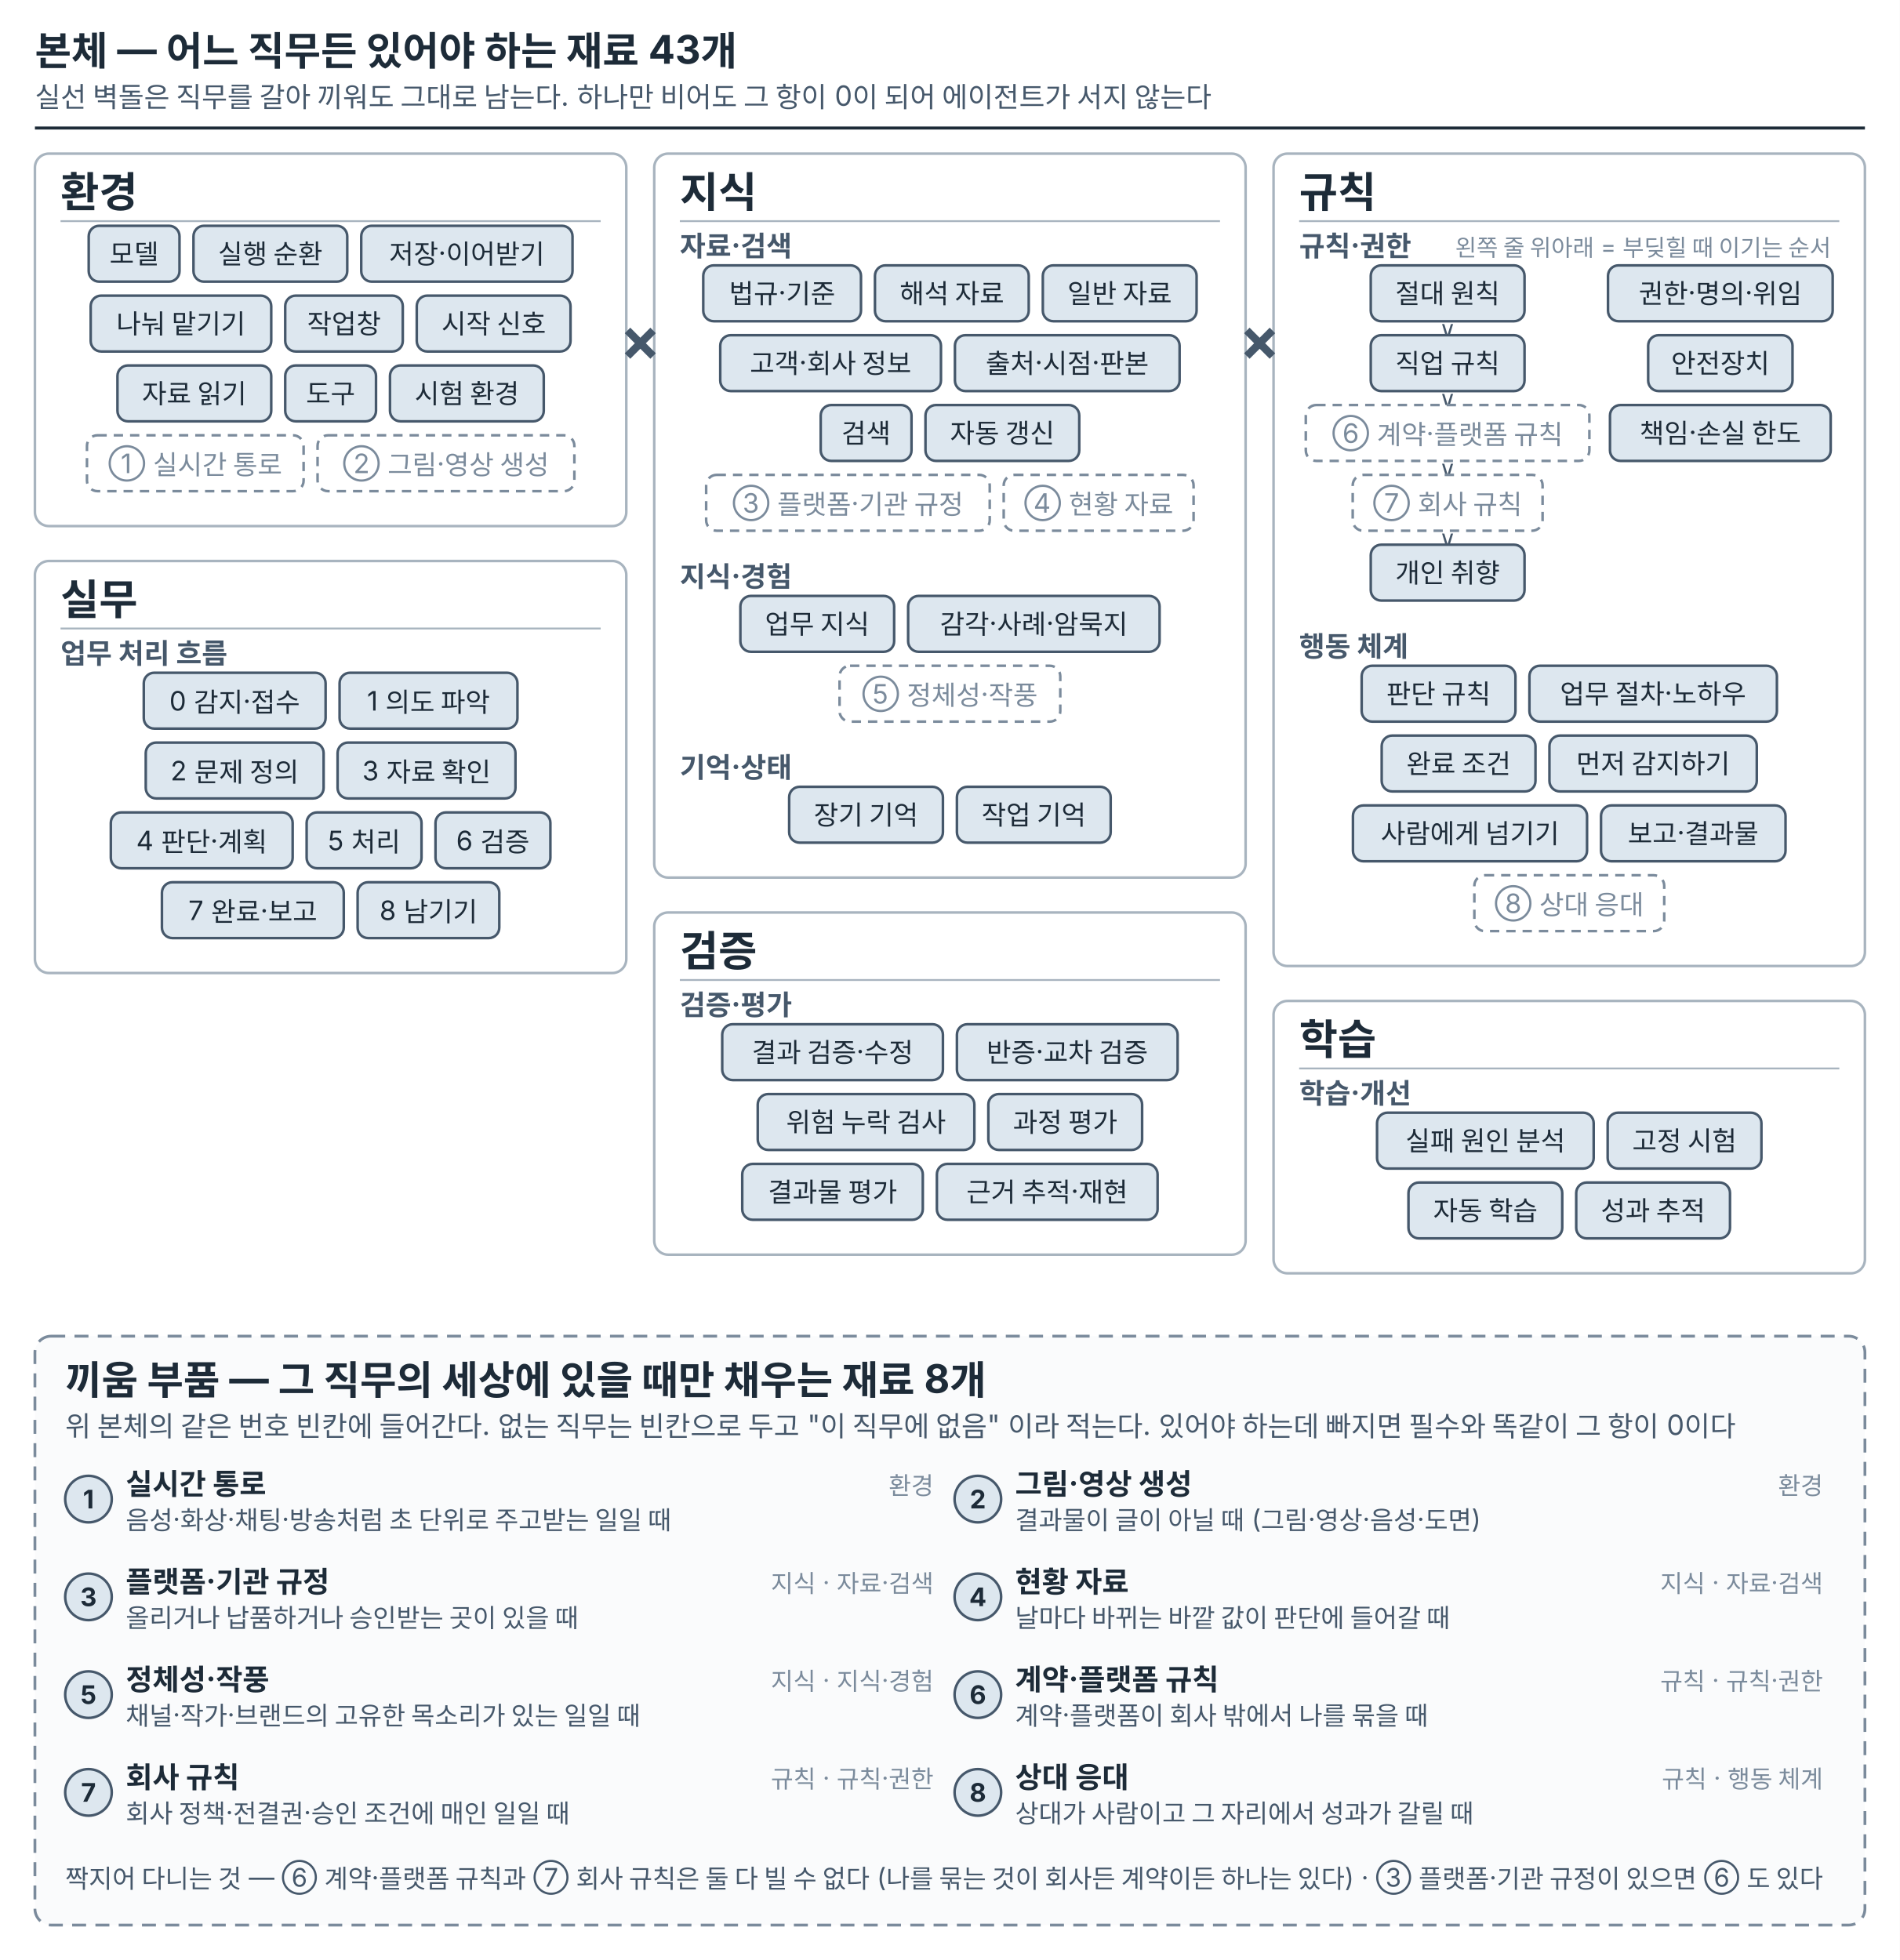
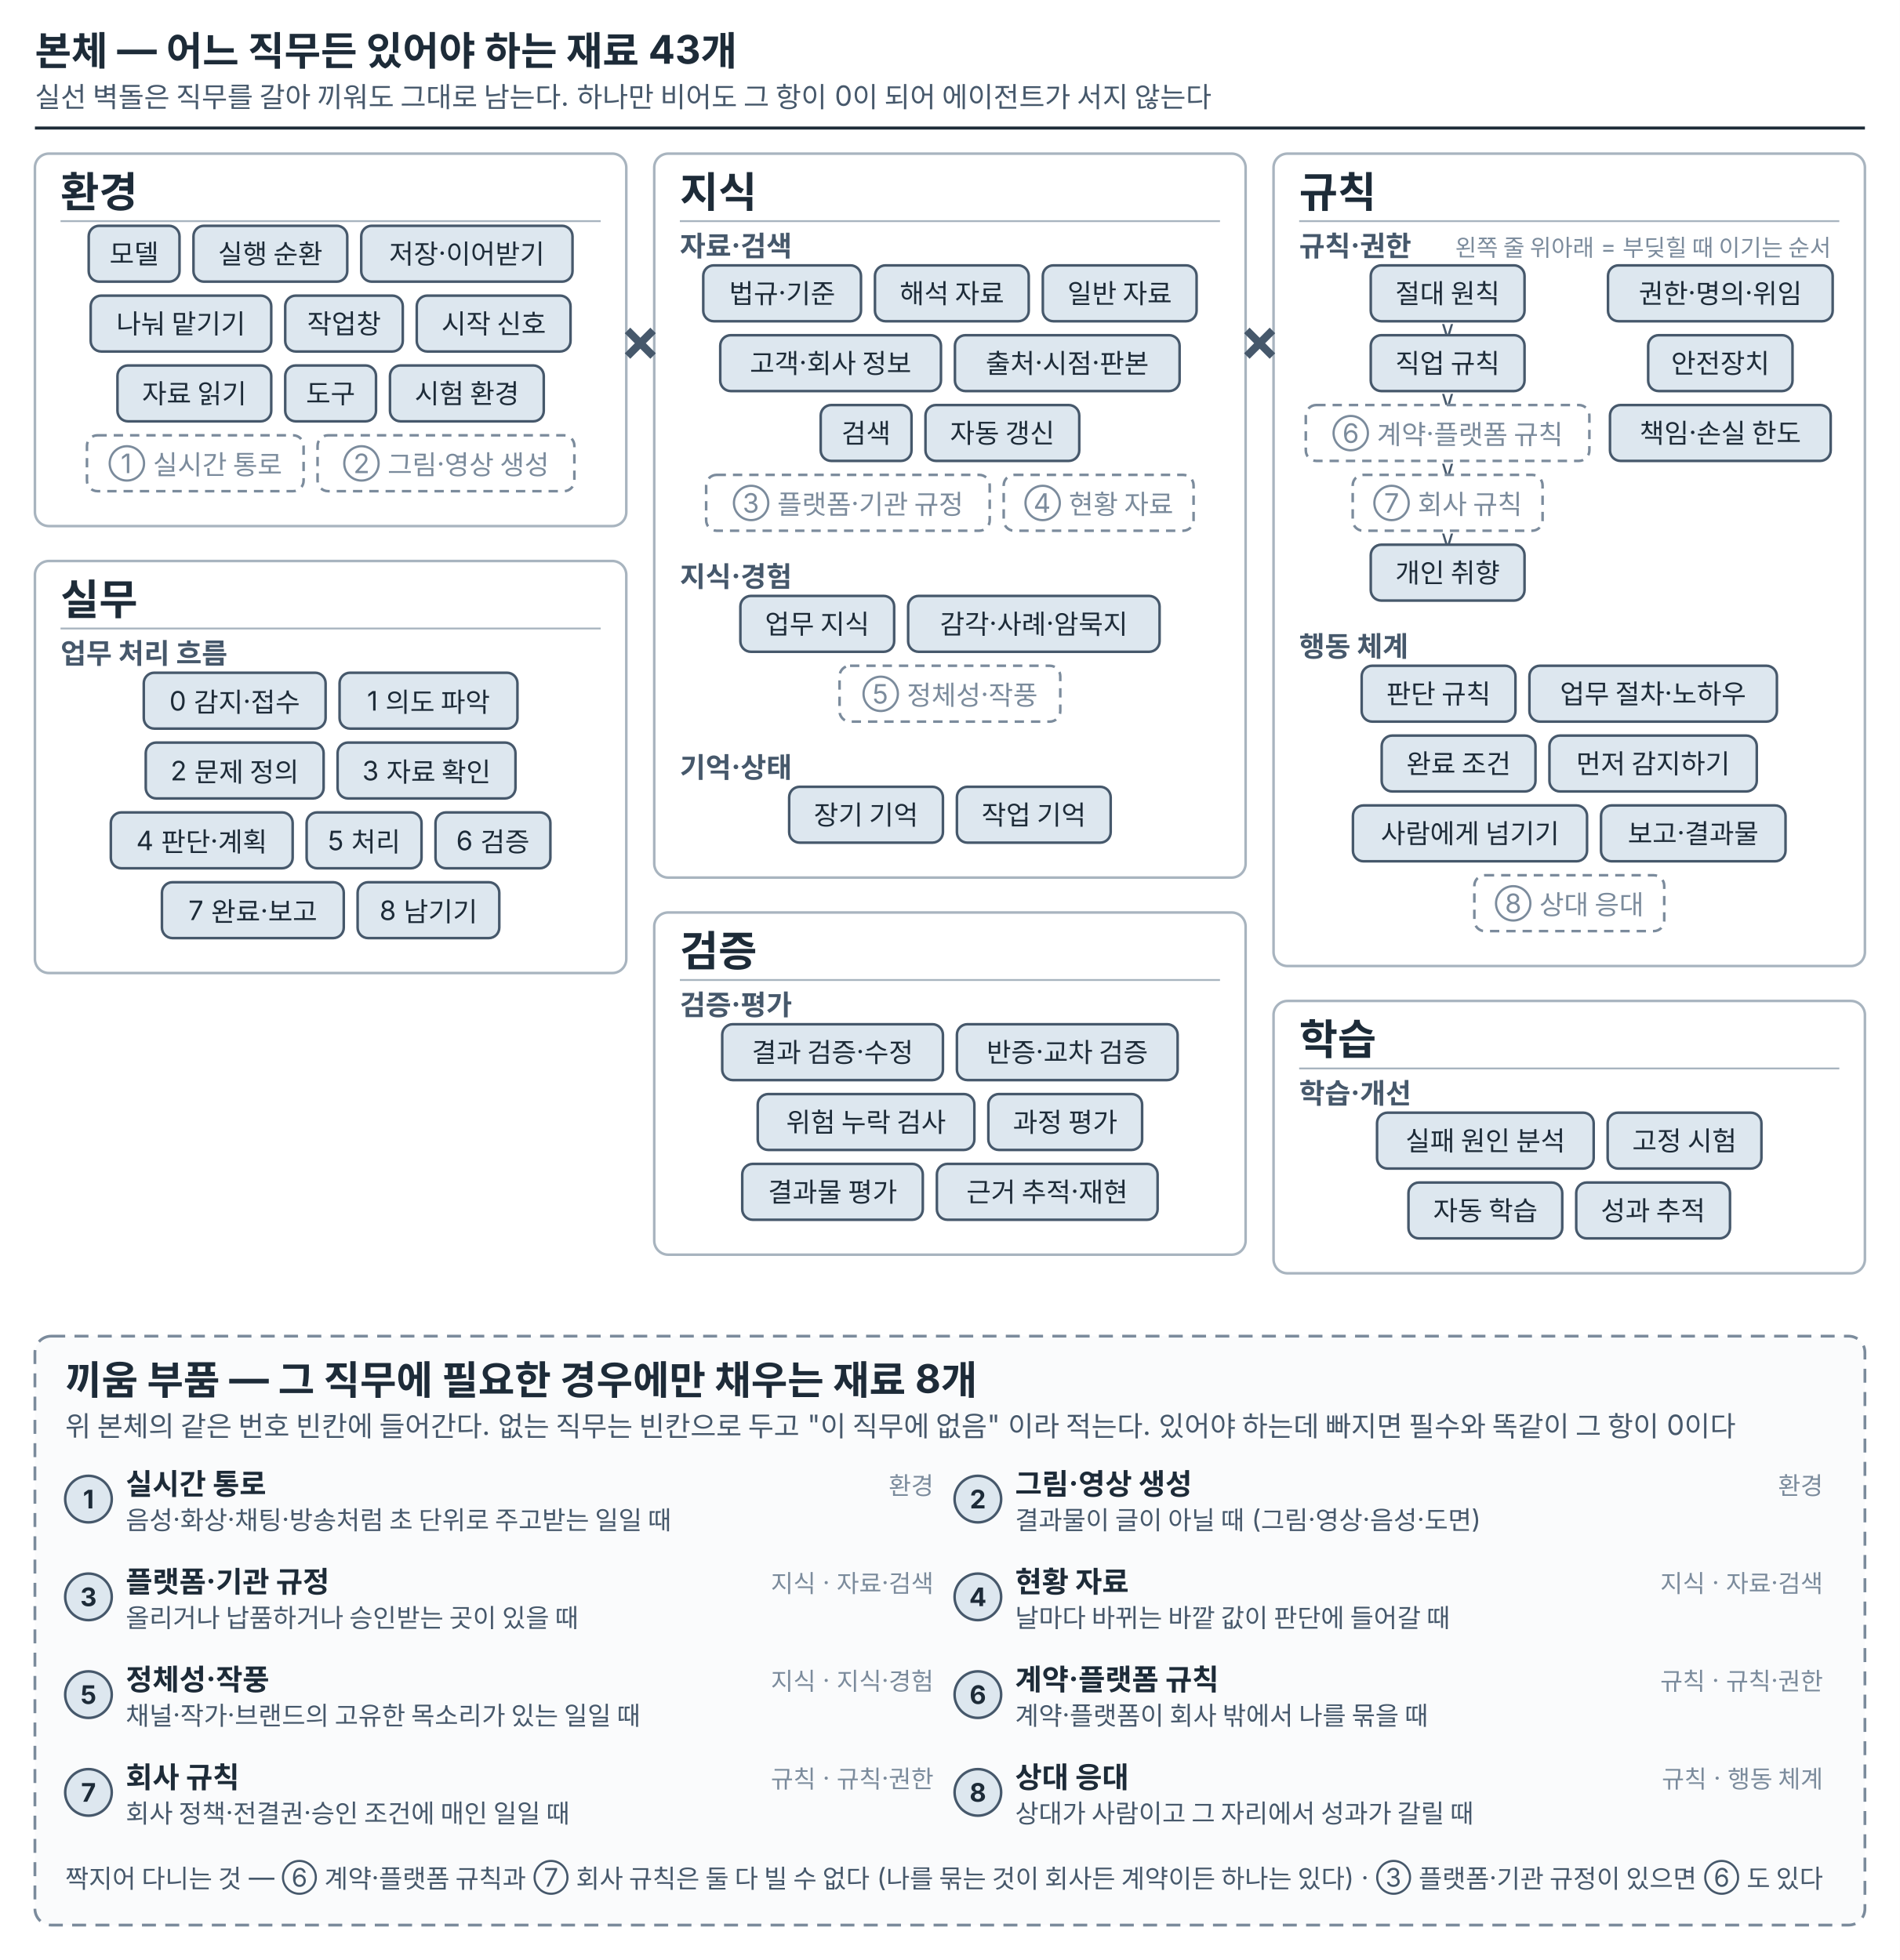
<svg xmlns="http://www.w3.org/2000/svg" viewBox="0 0 1632 1684" width="1632" height="1684" font-family="-apple-system, 'Apple SD Gothic Neo', 'Noto Sans KR', sans-serif">
  <rect width="1632" height="1684" fill="#ffffff" />
  <text x="30" y="56" font-size="34" font-weight="700" fill="#1d2b38">본체 — 어느 직무든 있어야 하는 재료 43개</text>
  <text x="30" y="92" font-size="24" fill="#46586b">실선 벽돌은 직무를 갈아 끼워도 그대로 남는다. 하나만 비어도 그 항이 0이 되어 에이전트가 서지 않는다</text>
  <line x1="30" y1="110" x2="1602" y2="110" stroke="#1d2b38" stroke-width="2.6" />
  <rect x="30" y="132" width="508" height="320" rx="12" fill="#ffffff" stroke="#a8b4bf" stroke-width="2.2" />
  <text x="52" y="178" font-size="36" font-weight="700" fill="#1d2b38">환경</text>
  <line x1="52" y1="190" x2="516" y2="190" stroke="#a8b4bf" stroke-width="1.6" />
  <rect x="76.2" y="194" width="78.0" height="48" rx="9" fill="#dde7ef" stroke="#46586b" stroke-width="2.2" />
  <text x="115.2" y="226.5" text-anchor="middle" font-size="23" fill="#1d2b38">모델</text>
  <rect x="166.2" y="194" width="132.1" height="48" rx="9" fill="#dde7ef" stroke="#46586b" stroke-width="2.2" />
  <text x="232.2" y="226.5" text-anchor="middle" font-size="23" fill="#1d2b38">실행 순환</text>
  <rect x="310.3" y="194" width="181.5" height="48" rx="9" fill="#dde7ef" stroke="#46586b" stroke-width="2.2" />
  <text x="401.0" y="226.5" text-anchor="middle" font-size="23" fill="#1d2b38">저장·이어받기</text>
  <rect x="77.9" y="254" width="155.1" height="48" rx="9" fill="#dde7ef" stroke="#46586b" stroke-width="2.2" />
  <text x="155.4" y="286.5" text-anchor="middle" font-size="23" fill="#1d2b38">나눠 맡기기</text>
  <rect x="245.0" y="254" width="101.0" height="48" rx="9" fill="#dde7ef" stroke="#46586b" stroke-width="2.2" />
  <text x="295.5" y="286.5" text-anchor="middle" font-size="23" fill="#1d2b38">작업창</text>
  <rect x="358.0" y="254" width="132.1" height="48" rx="9" fill="#dde7ef" stroke="#46586b" stroke-width="2.2" />
  <text x="424.1" y="286.5" text-anchor="middle" font-size="23" fill="#1d2b38">시작 신호</text>
  <rect x="100.9" y="314" width="132.1" height="48" rx="9" fill="#dde7ef" stroke="#46586b" stroke-width="2.2" />
  <text x="166.9" y="346.5" text-anchor="middle" font-size="23" fill="#1d2b38">자료 읽기</text>
  <rect x="245.0" y="314" width="78.0" height="48" rx="9" fill="#dde7ef" stroke="#46586b" stroke-width="2.2" />
  <text x="284.0" y="346.5" text-anchor="middle" font-size="23" fill="#1d2b38">도구</text>
  <rect x="335.0" y="314" width="132.1" height="48" rx="9" fill="#dde7ef" stroke="#46586b" stroke-width="2.2" />
  <text x="401.1" y="346.5" text-anchor="middle" font-size="23" fill="#1d2b38">시험 환경</text>
  <rect x="74.7" y="374" width="186.1" height="48" rx="9" fill="#ffffff" stroke="#7b8b9c" stroke-width="2.2" stroke-dasharray="8 6" />
  <text x="167.7" y="406.5" text-anchor="middle" font-size="23" fill="#7b8b9c">① 실시간 통로</text>
  <rect x="272.8" y="374" width="220.6" height="48" rx="9" fill="#ffffff" stroke="#7b8b9c" stroke-width="2.2" stroke-dasharray="8 6" />
  <text x="383.1" y="406.5" text-anchor="middle" font-size="23" fill="#7b8b9c">② 그림·영상 생성</text>
  <rect x="30" y="482" width="508" height="354" rx="12" fill="#ffffff" stroke="#a8b4bf" stroke-width="2.2" />
  <text x="52" y="528" font-size="36" font-weight="700" fill="#1d2b38">실무</text>
  <line x1="52" y1="540" x2="516" y2="540" stroke="#a8b4bf" stroke-width="1.6" />
  <text x="52" y="570" font-size="24" font-weight="700" fill="#46586b">업무 처리 흐름</text>
  <rect x="123.5" y="578" width="156.2" height="48" rx="9" fill="#dde7ef" stroke="#46586b" stroke-width="2.2" />
  <text x="201.6" y="610.5" text-anchor="middle" font-size="23" fill="#1d2b38">0 감지·접수</text>
  <rect x="291.7" y="578" width="152.8" height="48" rx="9" fill="#dde7ef" stroke="#46586b" stroke-width="2.2" />
  <text x="368.1" y="610.5" text-anchor="middle" font-size="23" fill="#1d2b38">1 의도 파악</text>
  <rect x="125.2" y="638" width="152.8" height="48" rx="9" fill="#dde7ef" stroke="#46586b" stroke-width="2.2" />
  <text x="201.6" y="670.5" text-anchor="middle" font-size="23" fill="#1d2b38">2 문제 정의</text>
  <rect x="290.0" y="638" width="152.8" height="48" rx="9" fill="#dde7ef" stroke="#46586b" stroke-width="2.2" />
  <text x="366.4" y="670.5" text-anchor="middle" font-size="23" fill="#1d2b38">3 자료 확인</text>
  <rect x="95.2" y="698" width="156.2" height="48" rx="9" fill="#dde7ef" stroke="#46586b" stroke-width="2.2" />
  <text x="173.3" y="730.5" text-anchor="middle" font-size="23" fill="#1d2b38">4 판단·계획</text>
  <rect x="263.4" y="698" width="98.7" height="48" rx="9" fill="#dde7ef" stroke="#46586b" stroke-width="2.2" />
  <text x="312.8" y="730.5" text-anchor="middle" font-size="23" fill="#1d2b38">5 처리</text>
  <rect x="374.1" y="698" width="98.7" height="48" rx="9" fill="#dde7ef" stroke="#46586b" stroke-width="2.2" />
  <text x="423.4" y="730.5" text-anchor="middle" font-size="23" fill="#1d2b38">6 검증</text>
  <rect x="139.1" y="758" width="156.2" height="48" rx="9" fill="#dde7ef" stroke="#46586b" stroke-width="2.2" />
  <text x="217.2" y="790.5" text-anchor="middle" font-size="23" fill="#1d2b38">7 완료·보고</text>
  <rect x="307.2" y="758" width="121.7" height="48" rx="9" fill="#dde7ef" stroke="#46586b" stroke-width="2.2" />
  <text x="368.1" y="790.5" text-anchor="middle" font-size="23" fill="#1d2b38">8 남기기</text>
  <rect x="562" y="132" width="508" height="622" rx="12" fill="#ffffff" stroke="#a8b4bf" stroke-width="2.2" />
  <text x="584" y="178" font-size="36" font-weight="700" fill="#1d2b38">지식</text>
  <line x1="584" y1="190" x2="1048" y2="190" stroke="#a8b4bf" stroke-width="1.6" />
  <text x="584" y="220" font-size="24" font-weight="700" fill="#46586b">자료·검색</text>
  <rect x="604.1" y="228" width="135.5" height="48" rx="9" fill="#dde7ef" stroke="#46586b" stroke-width="2.2" />
  <text x="671.9" y="260.5" text-anchor="middle" font-size="23" fill="#1d2b38">법규·기준</text>
  <rect x="751.6" y="228" width="132.1" height="48" rx="9" fill="#dde7ef" stroke="#46586b" stroke-width="2.2" />
  <text x="817.7" y="260.5" text-anchor="middle" font-size="23" fill="#1d2b38">해석 자료</text>
  <rect x="895.8" y="228" width="132.1" height="48" rx="9" fill="#dde7ef" stroke="#46586b" stroke-width="2.2" />
  <text x="961.8" y="260.5" text-anchor="middle" font-size="23" fill="#1d2b38">일반 자료</text>
  <rect x="618.7" y="288" width="189.6" height="48" rx="9" fill="#dde7ef" stroke="#46586b" stroke-width="2.2" />
  <text x="713.5" y="320.5" text-anchor="middle" font-size="23" fill="#1d2b38">고객·회사 정보</text>
  <rect x="820.3" y="288" width="193.0" height="48" rx="9" fill="#dde7ef" stroke="#46586b" stroke-width="2.2" />
  <text x="916.8" y="320.5" text-anchor="middle" font-size="23" fill="#1d2b38">출처·시점·판본</text>
  <rect x="705.0" y="348" width="78.0" height="48" rx="9" fill="#dde7ef" stroke="#46586b" stroke-width="2.2" />
  <text x="744.0" y="380.5" text-anchor="middle" font-size="23" fill="#1d2b38">검색</text>
  <rect x="795.0" y="348" width="132.1" height="48" rx="9" fill="#dde7ef" stroke="#46586b" stroke-width="2.2" />
  <text x="861.0" y="380.5" text-anchor="middle" font-size="23" fill="#1d2b38">자동 갱신</text>
  <rect x="606.6" y="408" width="243.6" height="48" rx="9" fill="#ffffff" stroke="#7b8b9c" stroke-width="2.2" stroke-dasharray="8 6" />
  <text x="728.4" y="440.5" text-anchor="middle" font-size="23" fill="#7b8b9c">③ 플랫폼·기관 규정</text>
  <rect x="862.2" y="408" width="163.1" height="48" rx="9" fill="#ffffff" stroke="#7b8b9c" stroke-width="2.2" stroke-dasharray="8 6" />
  <text x="943.8" y="440.5" text-anchor="middle" font-size="23" fill="#7b8b9c">④ 현황 자료</text>
  <text x="584" y="504" font-size="24" font-weight="700" fill="#46586b">지식·경험</text>
  <rect x="636.0" y="512" width="132.1" height="48" rx="9" fill="#dde7ef" stroke="#46586b" stroke-width="2.2" />
  <text x="702.0" y="544.5" text-anchor="middle" font-size="23" fill="#1d2b38">업무 지식</text>
  <rect x="780.1" y="512" width="216.0" height="48" rx="9" fill="#dde7ef" stroke="#46586b" stroke-width="2.2" />
  <text x="888.1" y="544.5" text-anchor="middle" font-size="23" fill="#1d2b38">감각·사례·암묵지</text>
  <rect x="721.2" y="572" width="189.6" height="48" rx="9" fill="#ffffff" stroke="#7b8b9c" stroke-width="2.2" stroke-dasharray="8 6" />
  <text x="816.0" y="604.5" text-anchor="middle" font-size="23" fill="#7b8b9c">⑤ 정체성·작풍</text>
  <text x="584" y="668" font-size="24" font-weight="700" fill="#46586b">기억·상태</text>
  <rect x="677.9" y="676" width="132.1" height="48" rx="9" fill="#dde7ef" stroke="#46586b" stroke-width="2.2" />
  <text x="743.9" y="708.5" text-anchor="middle" font-size="23" fill="#1d2b38">장기 기억</text>
  <rect x="822.0" y="676" width="132.1" height="48" rx="9" fill="#dde7ef" stroke="#46586b" stroke-width="2.2" />
  <text x="888.0" y="708.5" text-anchor="middle" font-size="23" fill="#1d2b38">작업 기억</text>
  <rect x="562" y="784" width="508" height="294" rx="12" fill="#ffffff" stroke="#a8b4bf" stroke-width="2.2" />
  <text x="584" y="830" font-size="36" font-weight="700" fill="#1d2b38">검증</text>
  <line x1="584" y1="842" x2="1048" y2="842" stroke="#a8b4bf" stroke-width="1.6" />
  <text x="584" y="872" font-size="24" font-weight="700" fill="#46586b">검증·평가</text>
  <rect x="620.4" y="880" width="189.6" height="48" rx="9" fill="#dde7ef" stroke="#46586b" stroke-width="2.2" />
  <text x="715.2" y="912.5" text-anchor="middle" font-size="23" fill="#1d2b38">결과 검증·수정</text>
  <rect x="822.0" y="880" width="189.6" height="48" rx="9" fill="#dde7ef" stroke="#46586b" stroke-width="2.2" />
  <text x="916.8" y="912.5" text-anchor="middle" font-size="23" fill="#1d2b38">반증·교차 검증</text>
  <rect x="650.9" y="940" width="186.1" height="48" rx="9" fill="#dde7ef" stroke="#46586b" stroke-width="2.2" />
  <text x="743.9" y="972.5" text-anchor="middle" font-size="23" fill="#1d2b38">위험 누락 검사</text>
  <rect x="849.0" y="940" width="132.1" height="48" rx="9" fill="#dde7ef" stroke="#46586b" stroke-width="2.2" />
  <text x="915.0" y="972.5" text-anchor="middle" font-size="23" fill="#1d2b38">과정 평가</text>
  <rect x="637.6" y="1000" width="155.1" height="48" rx="9" fill="#dde7ef" stroke="#46586b" stroke-width="2.2" />
  <text x="715.2" y="1032.5" text-anchor="middle" font-size="23" fill="#1d2b38">결과물 평가</text>
  <rect x="804.8" y="1000" width="189.6" height="48" rx="9" fill="#dde7ef" stroke="#46586b" stroke-width="2.2" />
  <text x="899.5" y="1032.5" text-anchor="middle" font-size="23" fill="#1d2b38">근거 추적·재현</text>
  <rect x="1094" y="132" width="508" height="698" rx="12" fill="#ffffff" stroke="#a8b4bf" stroke-width="2.2" />
  <text x="1116" y="178" font-size="36" font-weight="700" fill="#1d2b38">규칙</text>
  <line x1="1116" y1="190" x2="1580" y2="190" stroke="#a8b4bf" stroke-width="1.6" />
  <text x="1116" y="220" font-size="24" font-weight="700" fill="#46586b">규칙·권한</text>
  <rect x="1177.5" y="228" width="132.1" height="48" rx="9" fill="#dde7ef" stroke="#46586b" stroke-width="2.2" />
  <text x="1243.5" y="260.5" text-anchor="middle" font-size="23" fill="#1d2b38">절대 원칙</text>
  <text x="1243.5" y="290" text-anchor="middle" font-size="20" fill="#46586b">∨</text>
  <rect x="1177.5" y="288" width="132.1" height="48" rx="9" fill="#dde7ef" stroke="#46586b" stroke-width="2.2" />
  <text x="1243.5" y="320.5" text-anchor="middle" font-size="23" fill="#1d2b38">직업 규칙</text>
  <text x="1243.5" y="350" text-anchor="middle" font-size="20" fill="#46586b">∨</text>
  <rect x="1121.7" y="348" width="243.6" height="48" rx="9" fill="#ffffff" stroke="#7b8b9c" stroke-width="2.2" stroke-dasharray="8 6" />
  <text x="1243.5" y="380.5" text-anchor="middle" font-size="23" fill="#7b8b9c">⑥ 계약·플랫폼 규칙</text>
  <text x="1243.5" y="410" text-anchor="middle" font-size="20" fill="#46586b">∨</text>
  <rect x="1162.0" y="408" width="163.1" height="48" rx="9" fill="#ffffff" stroke="#7b8b9c" stroke-width="2.2" stroke-dasharray="8 6" />
  <text x="1243.5" y="440.5" text-anchor="middle" font-size="23" fill="#7b8b9c">⑦ 회사 규칙</text>
  <text x="1243.5" y="470" text-anchor="middle" font-size="20" fill="#46586b">∨</text>
  <rect x="1177.5" y="468" width="132.1" height="48" rx="9" fill="#dde7ef" stroke="#46586b" stroke-width="2.2" />
  <text x="1243.5" y="500.5" text-anchor="middle" font-size="23" fill="#1d2b38">개인 취향</text>
  <rect x="1381.3" y="228" width="193.0" height="48" rx="9" fill="#dde7ef" stroke="#46586b" stroke-width="2.2" />
  <text x="1477.8" y="260.5" text-anchor="middle" font-size="23" fill="#1d2b38">권한·명의·위임</text>
  <rect x="1415.8" y="288" width="124.0" height="48" rx="9" fill="#dde7ef" stroke="#46586b" stroke-width="2.2" />
  <text x="1477.8" y="320.5" text-anchor="middle" font-size="23" fill="#1d2b38">안전장치</text>
  <rect x="1383.0" y="348" width="189.6" height="48" rx="9" fill="#dde7ef" stroke="#46586b" stroke-width="2.2" />
  <text x="1477.8" y="380.5" text-anchor="middle" font-size="23" fill="#1d2b38">책임·손실 한도</text>
  <text x="1250" y="220" font-size="20" fill="#7b8b9c">왼쪽 줄 위아래 = 부딪힐 때 이기는 순서</text>
  <text x="1116" y="564" font-size="24" font-weight="700" fill="#46586b">행동 체계</text>
  <rect x="1169.7" y="572" width="132.1" height="48" rx="9" fill="#dde7ef" stroke="#46586b" stroke-width="2.2" />
  <text x="1235.7" y="604.5" text-anchor="middle" font-size="23" fill="#1d2b38">판단 규칙</text>
  <rect x="1313.8" y="572" width="212.6" height="48" rx="9" fill="#dde7ef" stroke="#46586b" stroke-width="2.2" />
  <text x="1420.0" y="604.5" text-anchor="middle" font-size="23" fill="#1d2b38">업무 절차·노하우</text>
  <rect x="1186.9" y="632" width="132.1" height="48" rx="9" fill="#dde7ef" stroke="#46586b" stroke-width="2.2" />
  <text x="1253.0" y="664.5" text-anchor="middle" font-size="23" fill="#1d2b38">완료 조건</text>
  <rect x="1331.0" y="632" width="178.1" height="48" rx="9" fill="#dde7ef" stroke="#46586b" stroke-width="2.2" />
  <text x="1420.0" y="664.5" text-anchor="middle" font-size="23" fill="#1d2b38">먼저 감지하기</text>
  <rect x="1162.2" y="692" width="201.1" height="48" rx="9" fill="#dde7ef" stroke="#46586b" stroke-width="2.2" />
  <text x="1262.8" y="724.5" text-anchor="middle" font-size="23" fill="#1d2b38">사람에게 넘기기</text>
  <rect x="1375.3" y="692" width="158.5" height="48" rx="9" fill="#dde7ef" stroke="#46586b" stroke-width="2.2" />
  <text x="1454.5" y="724.5" text-anchor="middle" font-size="23" fill="#1d2b38">보고·결과물</text>
  <rect x="1266.5" y="752" width="163.1" height="48" rx="9" fill="#ffffff" stroke="#7b8b9c" stroke-width="2.2" stroke-dasharray="8 6" />
  <text x="1348.0" y="784.5" text-anchor="middle" font-size="23" fill="#7b8b9c">⑧ 상대 응대</text>
  <rect x="1094" y="860" width="508" height="234" rx="12" fill="#ffffff" stroke="#a8b4bf" stroke-width="2.2" />
  <text x="1116" y="906" font-size="36" font-weight="700" fill="#1d2b38">학습</text>
  <line x1="1116" y1="918" x2="1580" y2="918" stroke="#a8b4bf" stroke-width="1.6" />
  <text x="1116" y="948" font-size="24" font-weight="700" fill="#46586b">학습·개선</text>
  <rect x="1182.9" y="956" width="186.1" height="48" rx="9" fill="#dde7ef" stroke="#46586b" stroke-width="2.2" />
  <text x="1276.0" y="988.5" text-anchor="middle" font-size="23" fill="#1d2b38">실패 원인 분석</text>
  <rect x="1381.0" y="956" width="132.1" height="48" rx="9" fill="#dde7ef" stroke="#46586b" stroke-width="2.2" />
  <text x="1447.0" y="988.5" text-anchor="middle" font-size="23" fill="#1d2b38">고정 시험</text>
  <rect x="1209.9" y="1016" width="132.1" height="48" rx="9" fill="#dde7ef" stroke="#46586b" stroke-width="2.2" />
  <text x="1276.0" y="1048.5" text-anchor="middle" font-size="23" fill="#1d2b38">자동 학습</text>
  <rect x="1354.0" y="1016" width="132.1" height="48" rx="9" fill="#dde7ef" stroke="#46586b" stroke-width="2.2" />
  <text x="1420.0" y="1048.5" text-anchor="middle" font-size="23" fill="#1d2b38">성과 추적</text>
  <text x="550.0" y="310.0" text-anchor="middle" font-size="52" font-weight="700" fill="#46586b">×</text>
  <text x="1082.0" y="310.0" text-anchor="middle" font-size="52" font-weight="700" fill="#46586b">×</text>
  <rect x="30" y="1148" width="1572" height="506" rx="14" fill="#fafbfc" stroke="#7b8b9c" stroke-width="2.4" stroke-dasharray="12 8" />
-   <text x="56" y="1198" font-size="34" font-weight="700" fill="#1d2b38">끼움 부품 — 그 직무의 세상에 있을 때만 채우는 재료 8개</text>
+   <text x="56" y="1198" font-size="34" font-weight="700" fill="#1d2b38">끼움 부품 — 그 직무에 필요한 경우에만 채우는 재료 8개</text>
  <text x="56" y="1234" font-size="24" fill="#46586b">위 본체의 같은 번호 빈칸에 들어간다. 없는 직무는 빈칸으로 두고 "이 직무에 없음" 이라 적는다. 있어야 하는데 빠지면 필수와 똑같이 그 항이 0이다</text>
  <circle cx="76.0" cy="1288" r="20" fill="#dde7ef" stroke="#46586b" stroke-width="2.2" />
  <text x="76.0" y="1296" text-anchor="middle" font-size="22" font-weight="700" fill="#1d2b38">1</text>
  <text x="108.0" y="1284" font-size="25" font-weight="700" fill="#1d2b38">실시간 통로</text>
  <text x="108.0" y="1314" font-size="22" fill="#46586b">음성·화상·채팅·방송처럼 초 단위로 주고받는 일일 때</text>
  <text x="802.0" y="1284" text-anchor="end" font-size="21" fill="#7b8b9c">환경</text>
  <circle cx="840.0" cy="1288" r="20" fill="#dde7ef" stroke="#46586b" stroke-width="2.2" />
  <text x="840.0" y="1296" text-anchor="middle" font-size="22" font-weight="700" fill="#1d2b38">2</text>
  <text x="872.0" y="1284" font-size="25" font-weight="700" fill="#1d2b38">그림·영상 생성</text>
  <text x="872.0" y="1314" font-size="22" fill="#46586b">결과물이 글이 아닐 때 (그림·영상·음성·도면)</text>
  <text x="1566.0" y="1284" text-anchor="end" font-size="21" fill="#7b8b9c">환경</text>
  <circle cx="76.0" cy="1372" r="20" fill="#dde7ef" stroke="#46586b" stroke-width="2.2" />
  <text x="76.0" y="1380" text-anchor="middle" font-size="22" font-weight="700" fill="#1d2b38">3</text>
  <text x="108.0" y="1368" font-size="25" font-weight="700" fill="#1d2b38">플랫폼·기관 규정</text>
  <text x="108.0" y="1398" font-size="22" fill="#46586b">올리거나 납품하거나 승인받는 곳이 있을 때</text>
  <text x="802.0" y="1368" text-anchor="end" font-size="21" fill="#7b8b9c">지식 · 자료·검색</text>
  <circle cx="840.0" cy="1372" r="20" fill="#dde7ef" stroke="#46586b" stroke-width="2.2" />
  <text x="840.0" y="1380" text-anchor="middle" font-size="22" font-weight="700" fill="#1d2b38">4</text>
  <text x="872.0" y="1368" font-size="25" font-weight="700" fill="#1d2b38">현황 자료</text>
  <text x="872.0" y="1398" font-size="22" fill="#46586b">날마다 바뀌는 바깥 값이 판단에 들어갈 때</text>
  <text x="1566.0" y="1368" text-anchor="end" font-size="21" fill="#7b8b9c">지식 · 자료·검색</text>
  <circle cx="76.0" cy="1456" r="20" fill="#dde7ef" stroke="#46586b" stroke-width="2.2" />
  <text x="76.0" y="1464" text-anchor="middle" font-size="22" font-weight="700" fill="#1d2b38">5</text>
  <text x="108.0" y="1452" font-size="25" font-weight="700" fill="#1d2b38">정체성·작풍</text>
  <text x="108.0" y="1482" font-size="22" fill="#46586b">채널·작가·브랜드의 고유한 목소리가 있는 일일 때</text>
  <text x="802.0" y="1452" text-anchor="end" font-size="21" fill="#7b8b9c">지식 · 지식·경험</text>
  <circle cx="840.0" cy="1456" r="20" fill="#dde7ef" stroke="#46586b" stroke-width="2.2" />
  <text x="840.0" y="1464" text-anchor="middle" font-size="22" font-weight="700" fill="#1d2b38">6</text>
  <text x="872.0" y="1452" font-size="25" font-weight="700" fill="#1d2b38">계약·플랫폼 규칙</text>
  <text x="872.0" y="1482" font-size="22" fill="#46586b">계약·플랫폼이 회사 밖에서 나를 묶을 때</text>
  <text x="1566.0" y="1452" text-anchor="end" font-size="21" fill="#7b8b9c">규칙 · 규칙·권한</text>
  <circle cx="76.0" cy="1540" r="20" fill="#dde7ef" stroke="#46586b" stroke-width="2.2" />
  <text x="76.0" y="1548" text-anchor="middle" font-size="22" font-weight="700" fill="#1d2b38">7</text>
  <text x="108.0" y="1536" font-size="25" font-weight="700" fill="#1d2b38">회사 규칙</text>
  <text x="108.0" y="1566" font-size="22" fill="#46586b">회사 정책·전결권·승인 조건에 매인 일일 때</text>
  <text x="802.0" y="1536" text-anchor="end" font-size="21" fill="#7b8b9c">규칙 · 규칙·권한</text>
  <circle cx="840.0" cy="1540" r="20" fill="#dde7ef" stroke="#46586b" stroke-width="2.2" />
  <text x="840.0" y="1548" text-anchor="middle" font-size="22" font-weight="700" fill="#1d2b38">8</text>
  <text x="872.0" y="1536" font-size="25" font-weight="700" fill="#1d2b38">상대 응대</text>
  <text x="872.0" y="1566" font-size="22" fill="#46586b">상대가 사람이고 그 자리에서 성과가 갈릴 때</text>
  <text x="1566.0" y="1536" text-anchor="end" font-size="21" fill="#7b8b9c">규칙 · 행동 체계</text>
  <text x="56" y="1622" font-size="22" fill="#46586b">짝지어 다니는 것 — ⑥ 계약·플랫폼 규칙과 ⑦ 회사 규칙은 둘 다 빌 수 없다 (나를 묶는 것이 회사든 계약이든 하나는 있다) · ③ 플랫폼·기관 규정이 있으면 ⑥ 도 있다</text>
</svg>
